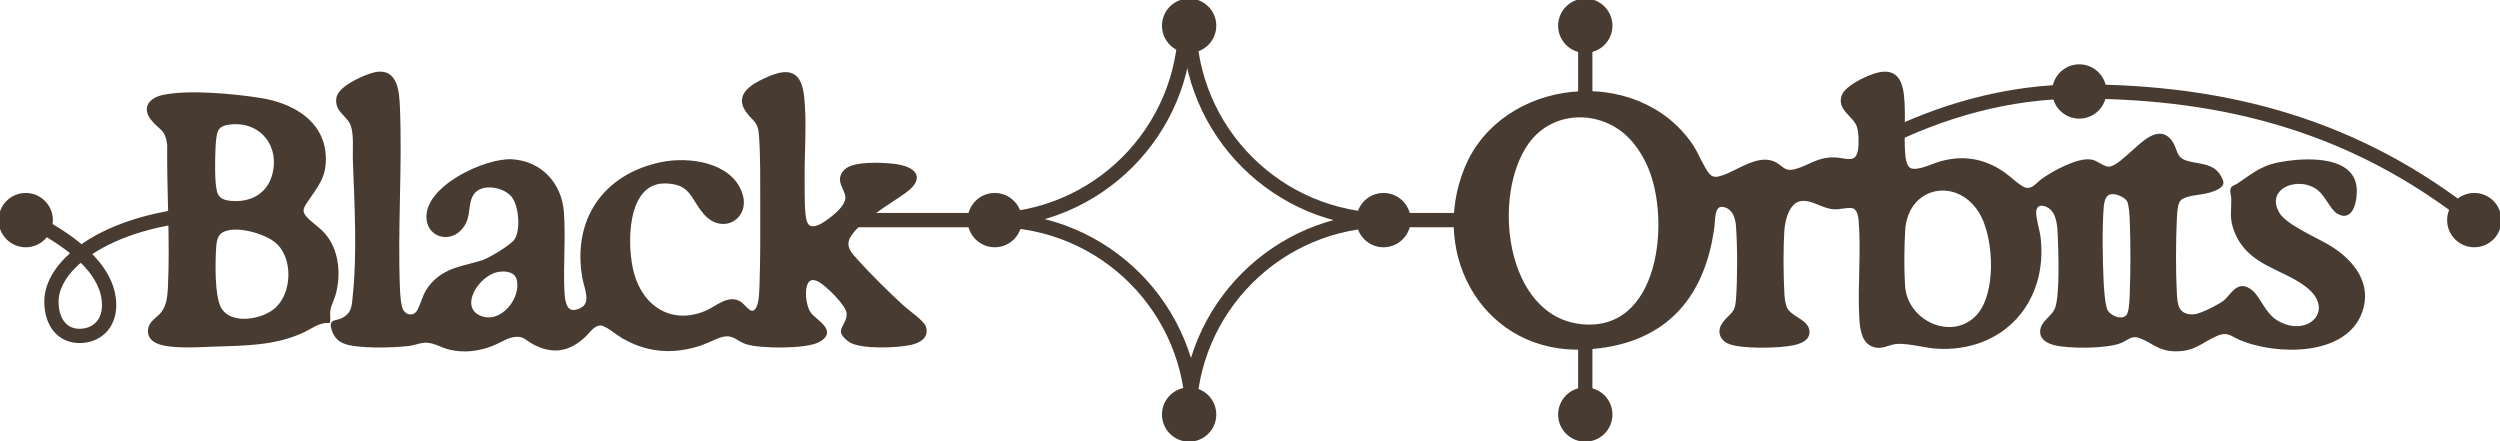
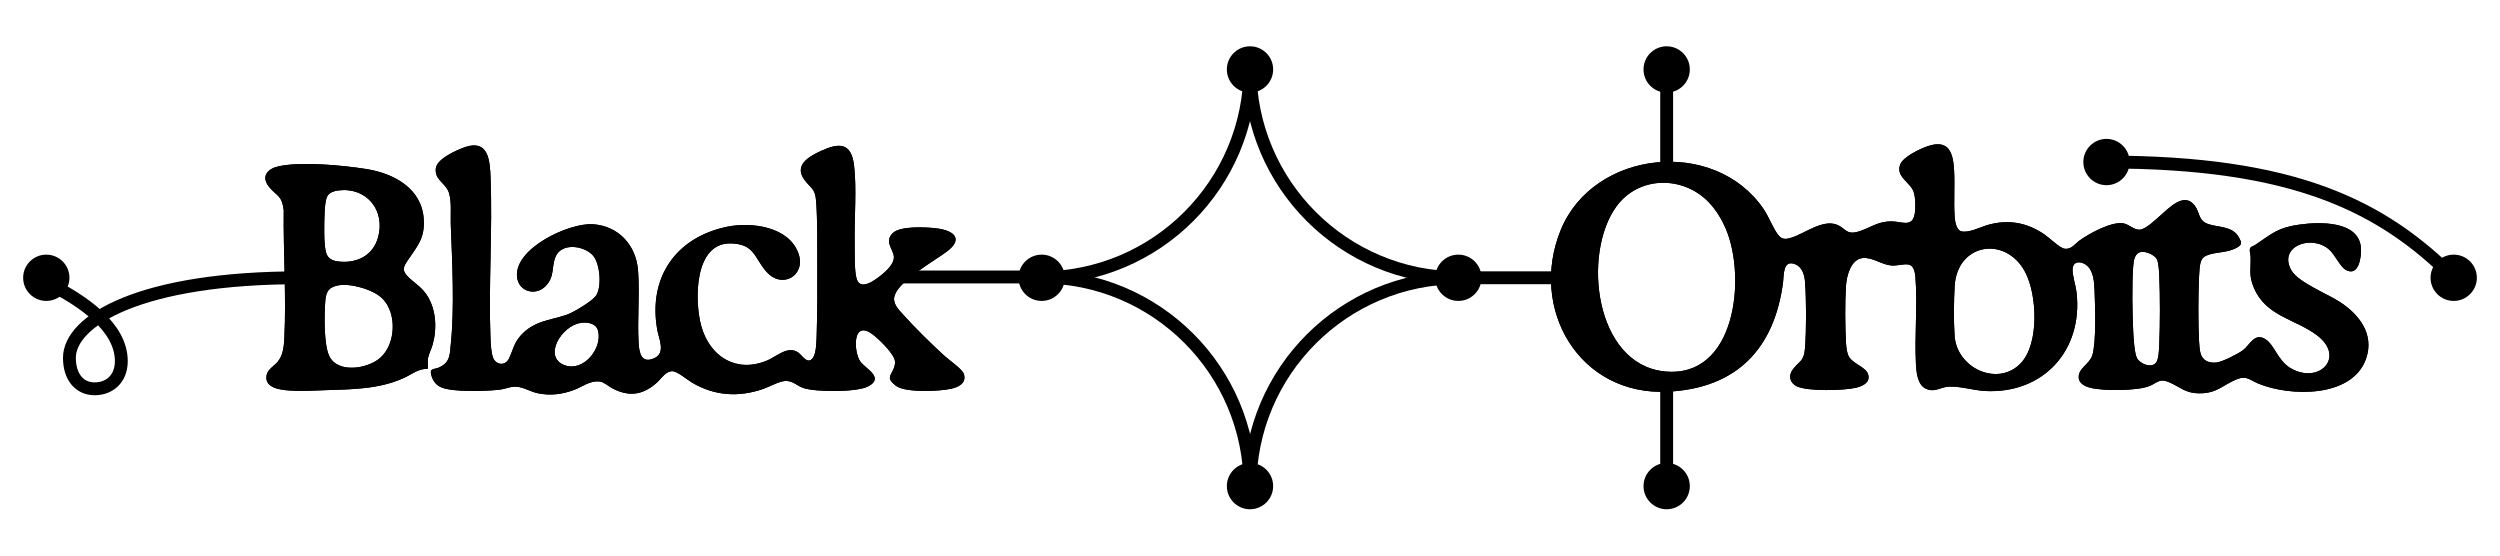
- <svg xmlns="http://www.w3.org/2000/svg" id="Layer_2" data-name="Layer 2" viewBox="0 0 874.55 154.01" fill="#483C32" stroke="#483C32">
+ <svg xmlns="http://www.w3.org/2000/svg" viewBox="0 0 972 216">
  <defs>
-     <style>
-       .cls-1 {
-         stroke-linecap: round;
-         stroke-linejoin: round;
-       }
- 
-       .cls-1, .cls-2 {
-         fill: none;
-         stroke-width: 5px;
-       }
- 
-       .cls-2 {
-         stroke-miterlimit: 10;
-       }
-     </style>
+     <style>.d{stroke-linecap:round;stroke-linejoin:round;}.d,.e{fill:none;stroke:#000;stroke-width:5px;}.e{stroke-miterlimit:10;}</style>
  </defs>
-   <g id="Layer_4" data-name="Layer 4">
-     <g>
-       <circle cx="415.98" cy="9" r="9" />
-       <circle cx="415.98" cy="145.01" r="9" />
-       <circle cx="554.56" cy="9" r="9" />
-       <circle cx="554.56" cy="145.01" r="9" />
-       <circle cx="483.98" cy="77" r="9" />
-       <circle cx="347.98" cy="77" r="9" />
-       <circle cx="727.38" cy="32" r="9" />
-       <circle cx="865.55" cy="77" r="9" />
-       <circle cx="9" cy="77" r="9" />
-       <g>
-         <path d="M107.01,76.31c2.23,2.42,5.04,3.88,7.18,6.82,4.05,5.56,4.52,13.25,2.76,19.75-.5,1.83-1.65,3.92-1.89,5.72-.18,1.31.11,2.57-.07,3.85-3.55-.13-6.15,2.09-9.17,3.49-9.77,4.51-20.43,4.47-31.02,4.82-3.86.13-7.78.39-11.67.22s-12.08-.48-10.74-6.28c.49-2.12,3.07-3.48,4.33-5.07,2.07-2.61,2.36-5.91,2.52-9.14.79-16.3-.43-33.4-.24-49.74-.75-5.95-2.7-5.35-5.71-9.07-3.22-3.99-.61-7.02,3.69-7.96,8.86-1.94,25-.41,34.14,1.05,10.65,1.69,21.61,7.5,22.33,19.56.45,7.52-2.59,10.45-6.33,16.09-1.53,2.31-2.2,3.62-.1,5.91ZM80.44,43.06c-1.62.18-3.48.66-4.39,2.1s-1.09,5.05-1.17,6.9c-.16,3.77-.34,11.48.52,14.96.69,2.78,2.79,3.52,5.43,3.75,6.86.61,12.89-2.51,14.83-9.36,2.96-10.43-4.27-19.59-15.22-18.36ZM97.44,85.2c-3.57-3.65-12.73-6.22-17.63-5.13-3.87.86-4.47,3.06-4.7,6.72-.32,5.09-.55,16.35,1.64,20.78,3.37,6.81,15.07,4.86,19.88.52,5.95-5.39,6.44-17.13.82-22.89Z" />
-         <path d="M160.8,80.29c-3.9,3.96-10.35,2.15-11.06-3.37-1.46-11.26,20.26-21.31,29.44-20.7,10.02.66,16.86,8.17,17.59,18.04.69,9.34-.33,18.9.22,28.24.23,3.97,1.19,8.12,6.21,5.74,4.37-2.07,1.67-7.42,1.03-10.97-3.62-20.34,7.24-35.98,27.22-40.08,9.44-1.94,24.03-.05,27.71,10.47,2.94,8.41-6.34,14.07-12.55,6.94-4.74-5.45-4.53-10.63-13.67-10.92-14.5-.45-14.27,22.53-11.59,32.15,3.33,11.97,13.73,18.44,25.75,13.31,3.64-1.55,7.93-5.84,11.93-3.05,1.57,1.09,3.74,5.08,5.8,1.97,1.28-1.93,1.3-6.52,1.38-8.91.3-9.18.26-18.64.24-27.8-.02-7.7.11-16.57-.46-24.2-.36-4.88-2.06-4.88-4.48-8.12-4.28-5.73,1.64-9.13,6.34-11.29,7.09-3.27,11.8-3.3,12.89,5.56,1.14,9.2.08,20.71.24,30.23.06,3.52-.17,11.03.79,13.99,1.55,4.79,7.24.32,9.63-1.57,1.92-1.52,4.98-4.38,4.83-7.05-.16-2.98-3.85-5.83-.47-9.2,2.94-2.93,13.12-2.36,17.12-1.87,6.67.83,10.63,4.06,3.8,9.12-5.01,3.71-18.4,11.22-20.17,17.02-.89,2.93,1.24,5.07,3.07,7.11,4.65,5.21,11.17,11.63,16.36,16.35,1.67,1.52,6.97,5.19,7.52,7.04,1.07,3.61-2.18,5.11-5.04,5.73-4.63,1.01-16.85,1.51-20.9-.85-.86-.5-2.78-2.17-2.85-3.2-.14-1.87,2.4-3.71,1.95-6.88-.41-2.89-7.35-9.69-9.95-11.1-6.68-3.63-5.88,8.03-3.53,11.37,1.99,2.83,9.55,6.25,3.17,9.69-4.41,2.38-20.39,2.27-25.2.69-2.53-.83-4.19-2.93-7.11-2.76-2.49.14-6.07,2.23-8.56,3.09-9.61,3.32-18.88,2.73-27.68-2.45-1.82-1.07-5.74-4.43-7.66-4.44-2.58-.02-4.28,2.87-5.94,4.37-5.5,4.99-11.05,5.73-17.63,2.16-1.42-.77-3.01-2.31-4.66-2.51-3.73-.46-6.57,1.94-9.82,3.19-4.67,1.8-9.5,2.41-14.41,1.33-3.35-.73-6.01-2.87-9.58-2.47-1.54.17-3.28.88-4.96,1.09-5.03.64-18.68,1.1-23.01-.96-1.95-.93-3.03-2.38-3.64-4.43-.97-3.24,1.01-2.23,3.31-3.39,4.02-2.02,3.79-4.97,4.19-8.81,1.5-14.45.54-32.17-.01-46.82-.14-3.69.56-9.96-1.15-13.18-1.61-3.04-5.21-4.32-4.64-8.54.5-3.68,8.31-7.14,11.51-8.2,8.92-2.96,9.5,5.24,9.76,11.76.82,20.72-.84,42.04-.02,62.76.08,2.02.28,5.89,1.09,7.64,1.22,2.66,4.67,3.01,6.06.16,1.67-3.42,1.81-5.92,4.62-9.05,5.09-5.66,11.19-5.82,17.77-8,2.5-.83,9.81-5.23,11.34-7.26,2.52-3.36,1.76-12.58-.99-15.77-3.43-3.97-12.41-5.19-14.67.56-1.56,3.98-.22,7.64-3.82,11.3ZM174.54,94.59c-7.58,1.04-14.94,13.31-6.28,16.47,7.34,2.68,14.73-6.62,12.96-13.41-.76-2.92-4.05-3.43-6.68-3.07Z" />
-       </g>
-       <path d="M745.62,53.56c3.4-2.86,9.45-9.75,13.67-4.16,2.11,2.8,1.29,5.89,5.35,7.23,4.15,1.38,9.42.69,11.87,5.21.99,1.84,1.3,2.63-.53,3.75-3.88,2.36-8.33,1.65-12.06,3.22-1.26.53-1.93,1.32-2.32,2.62s-.55,3.97-.61,5.45c-.35,7.8-.39,17.62,0,25.41.06,1.27.22,3.21.53,4.42.78,3.04,3.35,4.05,6.28,3.71,2.3-.27,8.36-3.35,10.27-4.79,2.63-1.99,4.44-6.9,8.63-4.32,3.66,2.25,4.84,8.34,9.83,11.29,11.06,6.52,21.6-4.23,10.3-12.77-8.42-6.35-19.79-7.31-24.51-18.41-2.14-5.03-1.13-7.23-1.3-12.19-.03-.92-.47-2.12-.28-2.96.21-.95,1.3-1.04,2.05-1.54,6.66-4.47,8.72-6.73,17.24-7.93,7.77-1.09,23.09-1.56,23.9,9.07.26,3.4-.87,11.65-6.15,8.39-1.99-1.23-4.08-5.99-6.43-7.94-6.98-5.8-19.79-.88-14.42,8.36,2.62,4.51,13.72,8.97,18.53,12.03,7.67,4.88,13.82,12.65,10.44,22.26-5.37,15.29-29.58,14.75-41.89,9.64-3.48-1.44-4.55-3.3-8.66-1.55-5.29,2.25-7.47,5.37-14.23,5.34-5.82-.03-7.63-2.66-12.15-4.47-3.36-1.35-4.42.43-7.12,1.58-4.69,2-18.13,2.02-23.08.75-2.08-.54-4.57-1.63-4.59-4.18-.03-3.54,4.18-5.01,5.28-8.39,1.62-4.96,1.12-19.48.89-25.2-.14-3.39-.35-7.95-3.38-10.08-2.15-1.51-5.07-1.39-5.17,1.79-.07,2.39,1.26,6.39,1.56,9.01,2.56,22.56-13.05,39.59-35.81,38.28-4.39-.25-11.26-2.37-15.22-1.5-2.69.59-4.65,1.96-7.52.65-3.31-1.51-3.73-6.39-3.9-9.58-.6-11.13.68-22.95-.22-33.94-.14-1.72-.62-4.41-2.63-4.78s-4.49.54-6.66.37c-3.96-.32-7.33-3.32-11.27-2.89-4.54.5-6.16,6.9-6.41,10.67-.43,6.43-.37,15.8,0,22.27.08,1.46.31,3.62.9,4.94,1.48,3.33,6.96,4.33,7.76,7.52.83,3.28-2.51,4.51-5.05,5.07-4.67,1.03-18.59,1.42-22.76-.62-2.77-1.36-3.34-4.15-1.52-6.57,2.55-3.4,4.34-2.99,4.73-8.31.54-7.3.54-18.51-.01-25.85-.2-2.62-1.13-5.69-3.82-6.74-4.89-1.91-4.34,4.38-4.72,7.19-3.45,25.73-17.98,40.96-44.6,42.37-34.63,1.84-54.38-32.25-41.8-62.92,12.74-31.06,59.72-36.11,78.85-8.08,2.04,2.99,3.84,7.89,5.88,10.3,1.47,1.74,3.07,1.42,5.03.79,5.18-1.65,12.04-7.16,17.6-5,3.26,1.27,3.55,3.98,8.02,2.76,4.8-1.32,7.4-4.03,13.15-4.06,3.96-.02,8.14,2.56,9.08-2.93.39-2.28.33-6.33-.42-8.53-1.28-3.77-7.02-5.84-5.25-10.62,1.13-3.05,7.8-6.19,10.8-7.18,8.16-2.71,9.8,2.56,10.18,9.48.32,5.85-.2,12.14.22,17.98.12,1.67.56,5.05,2.46,5.63,2.81.87,7.58-1.65,10.4-2.44,8.02-2.26,15.21-.98,22.05,3.7,1.84,1.26,5.92,5.22,7.74,5.52,2.71.45,4.02-1.81,5.92-3.19,3.72-2.7,12.62-7.57,17.16-6.63,2.12.44,4.2,2.66,6.28,2.44,2.43-.26,5.83-3.69,7.68-5.25ZM570.57,48.35c-9.94-10.63-27.44-10.64-36.19,1.5-13.24,18.39-8.4,61.09,18.64,64.03,27.93,3.04,32.01-36.52,23.97-55.43-1.52-3.58-3.75-7.26-6.42-10.1ZM691.71,110.66c7.19-7.58,6.31-26.6,1.69-35.35-7.57-14.34-26.49-11.28-27.44,5.42-.33,5.75-.41,13.62-.02,19.35.86,12.63,16.88,19.96,25.77,10.59ZM738.71,67.41c-2.74.26-3.16,3.24-3.32,5.46-.55,7.49-.35,18.03,0,25.61.1,2.26.5,8.48,1.45,10.24,1.23,2.28,5.6,4.02,7.42,1.78,1.05-1.29,1.18-5.29,1.25-7.06.32-8.43.35-18.34,0-26.77-.07-1.61-.26-5.15-.96-6.45-.87-1.63-4.05-2.99-5.84-2.81Z" />
-       <path class="cls-2" d="M485.27,77c-38.27,0-69.29-31.02-69.29-69.29" />
-       <path class="cls-2" d="M414.69,7.72c0,38.27-31.02,69.29-69.29,69.29" />
-       <path class="cls-2" d="M417.26,146.29c0-38.27-31.02-69.29-69.29-69.29h-52.65" />
-       <path class="cls-1" d="M9,76.16c14.75,7.25,29.17,17.52,29.17,30.59,0,6.91-4.64,10.76-10.36,10.76-6.01,0-9.82-4.75-9.82-12.05,0-14.35,23.29-31.12,63.88-31.12" />
-       <path class="cls-2" d="M415.98,146.29c0-38.27,31.02-69.29,69.29-69.29h32.29" />
-       <line class="cls-2" x1="554.56" y1="9" x2="554.56" y2="35.01" />
-       <line class="cls-2" x1="554.56" y1="146.29" x2="554.56" y2="119.03" />
-       <path class="cls-2" d="M865.55,77c-41.11-32.74-86.5-45-138.17-45-25.28,0-48.57,6.91-69.33,17.32" />
-     </g>
+   <g id="a">
+     <path d="M158.32,107.26c2.23,2.42,5.04,3.88,7.18,6.82,4.05,5.56,4.52,13.25,2.76,19.75-.5,1.83-1.65,3.92-1.89,5.72-.18,1.31.11,2.57-.07,3.85-3.55-.13-6.15,2.09-9.17,3.49-9.77,4.51-20.43,4.47-31.02,4.82-3.86.13-7.78.39-11.67.22s-12.08-.48-10.74-6.28c.49-2.12,3.07-3.48,4.33-5.07,2.07-2.61,2.36-5.91,2.52-9.14.79-16.3-.43-33.4-.24-49.74-.75-5.95-2.7-5.35-5.71-9.07-3.22-3.99-.61-7.02,3.69-7.96,8.86-1.94,25-.41,34.14,1.05,10.65,1.69,21.61,7.5,22.33,19.56.45,7.52-2.59,10.45-6.33,16.09-1.53,2.31-2.2,3.62-.1,5.91ZM131.75,74.02c-1.62.18-3.48.66-4.39,2.1s-1.09,5.05-1.17,6.9c-.16,3.77-.34,11.48.52,14.96.69,2.78,2.79,3.52,5.43,3.75,6.86.61,12.89-2.51,14.83-9.36,2.96-10.43-4.27-19.59-15.22-18.36ZM148.75,116.15c-3.57-3.65-12.73-6.22-17.63-5.13-3.87.86-4.47,3.06-4.7,6.72-.32,5.09-.55,16.35,1.64,20.78,3.37,6.81,15.07,4.86,19.88.52,5.95-5.39,6.44-17.13.82-22.89Z" />
+     <path d="M212.11,111.25c-3.9,3.96-10.35,2.15-11.06-3.37-1.46-11.26,20.26-21.31,29.44-20.7,10.02.66,16.86,8.17,17.59,18.04.69,9.34-.33,18.9.22,28.24.23,3.97,1.19,8.12,6.21,5.74,4.37-2.07,1.67-7.42,1.03-10.97-3.62-20.34,7.24-35.98,27.22-40.08,9.44-1.94,24.03-.05,27.71,10.47,2.94,8.41-6.34,14.07-12.55,6.94-4.74-5.45-4.53-10.63-13.67-10.92-14.5-.45-14.27,22.53-11.59,32.15,3.33,11.97,13.73,18.44,25.75,13.31,3.64-1.55,7.93-5.84,11.93-3.05,1.57,1.09,3.74,5.08,5.8,1.97,1.28-1.93,1.3-6.52,1.38-8.91.3-9.18.26-18.64.24-27.8-.02-7.7.11-16.57-.46-24.2-.36-4.88-2.06-4.88-4.48-8.12-4.28-5.73,1.64-9.13,6.34-11.29,7.09-3.27,11.8-3.3,12.89,5.56s.08,20.71.24,30.23c.06,3.52-.17,11.03.79,13.99,1.55,4.79,7.24.32,9.63-1.57,1.92-1.52,4.98-4.38,4.83-7.05-.16-2.98-3.85-5.83-.47-9.2,2.94-2.93,13.12-2.36,17.12-1.87,6.67.83,10.63,4.06,3.8,9.12-5.01,3.71-18.4,11.22-20.17,17.02-.89,2.93,1.24,5.07,3.07,7.11,4.65,5.21,11.17,11.63,16.36,16.35,1.67,1.52,6.97,5.19,7.52,7.04,1.07,3.61-2.18,5.11-5.04,5.73-4.63,1.01-16.85,1.51-20.9-.85-.86-.5-2.78-2.17-2.85-3.2-.14-1.87,2.4-3.71,1.95-6.88-.41-2.89-7.35-9.69-9.95-11.1-6.68-3.63-5.88,8.03-3.53,11.37,1.99,2.83,9.55,6.25,3.17,9.69-4.41,2.38-20.39,2.27-25.2.69-2.53-.83-4.19-2.93-7.11-2.76-2.49.14-6.07,2.23-8.56,3.09-9.61,3.32-18.88,2.73-27.68-2.45-1.82-1.07-5.74-4.43-7.66-4.44-2.58-.02-4.28,2.87-5.94,4.37-5.5,4.99-11.05,5.73-17.63,2.16-1.42-.77-3.01-2.31-4.66-2.51-3.73-.46-6.57,1.94-9.82,3.19-4.67,1.8-9.5,2.41-14.41,1.33-3.35-.73-6.01-2.87-9.58-2.47-1.54.17-3.28.88-4.96,1.09-5.03.64-18.68,1.1-23.01-.96-1.95-.93-3.03-2.38-3.64-4.43-.97-3.24,1.01-2.23,3.31-3.39,4.02-2.02,3.79-4.97,4.19-8.81,1.5-14.45.54-32.17-.01-46.82-.14-3.69.56-9.96-1.15-13.18-1.61-3.04-5.21-4.32-4.64-8.54.5-3.68,8.31-7.14,11.51-8.2,8.92-2.96,9.5,5.24,9.76,11.76.82,20.72-.84,42.04-.02,62.76.08,2.02.28,5.89,1.09,7.64,1.22,2.66,4.67,3.01,6.06.16,1.67-3.42,1.81-5.92,4.62-9.05,5.09-5.66,11.19-5.82,17.77-8,2.5-.83,9.81-5.23,11.34-7.26,2.52-3.36,1.76-12.58-.99-15.77-3.43-3.97-12.41-5.19-14.67.56-1.56,3.98-.22,7.64-3.82,11.3ZM225.85,125.54c-7.58,1.04-14.94,13.31-6.28,16.47,7.34,2.68,14.73-6.62,12.96-13.41-.76-2.92-4.05-3.43-6.68-3.07Z" />
+     <path d="M839.63,84.08c3.4-2.86,9.45-9.75,13.67-4.16,2.11,2.8,1.29,5.89,5.35,7.23s9.42.69,11.87,5.21c.99,1.84,1.3,2.63-.53,3.75-3.88,2.36-8.33,1.65-12.06,3.22-1.26.53-1.93,1.32-2.32,2.62s-.55,3.97-.61,5.45c-.35,7.8-.39,17.62,0,25.41.06,1.27.22,3.21.53,4.42.78,3.04,3.35,4.05,6.28,3.71,2.3-.27,8.36-3.35,10.27-4.79,2.63-1.99,4.44-6.9,8.63-4.32,3.66,2.25,4.84,8.34,9.83,11.29,11.06,6.52,21.6-4.23,10.3-12.77-8.42-6.35-19.79-7.31-24.51-18.41-2.14-5.03-1.13-7.23-1.3-12.19-.03-.92-.47-2.12-.28-2.96.21-.95,1.3-1.04,2.05-1.54,6.66-4.47,8.72-6.73,17.24-7.93,7.77-1.09,23.09-1.56,23.9,9.07.26,3.4-.87,11.65-6.15,8.39-1.99-1.23-4.08-5.99-6.43-7.94-6.98-5.8-19.79-.88-14.42,8.36,2.62,4.51,13.72,8.97,18.53,12.03,7.67,4.88,13.82,12.65,10.44,22.26-5.37,15.29-29.58,14.75-41.89,9.64-3.48-1.44-4.55-3.3-8.66-1.55-5.29,2.25-7.47,5.37-14.23,5.34-5.82-.03-7.63-2.66-12.15-4.47-3.36-1.35-4.42.43-7.12,1.58-4.69,2-18.13,2.02-23.08.75-2.08-.54-4.57-1.63-4.59-4.18-.03-3.54,4.18-5.01,5.28-8.39,1.62-4.96,1.12-19.48.89-25.2-.14-3.39-.35-7.95-3.38-10.08-2.15-1.51-5.07-1.39-5.17,1.79-.07,2.39,1.26,6.39,1.56,9.01,2.56,22.56-13.05,39.59-35.81,38.28-4.39-.25-11.26-2.37-15.22-1.5-2.69.59-4.65,1.96-7.52.65-3.31-1.51-3.73-6.39-3.9-9.58-.6-11.13.68-22.95-.22-33.94-.14-1.72-.62-4.41-2.63-4.78-1.96-.36-4.49.54-6.66.37-3.96-.32-7.33-3.32-11.27-2.89-4.54.5-6.16,6.9-6.41,10.67-.43,6.43-.37,15.8,0,22.27.08,1.46.31,3.62.9,4.94,1.48,3.33,6.96,4.33,7.76,7.52s-2.51,4.51-5.05,5.07c-4.67,1.03-18.59,1.42-22.76-.62-2.77-1.36-3.34-4.15-1.52-6.57,2.55-3.4,4.34-2.99,4.73-8.31.54-7.3.54-18.51-.01-25.85-.2-2.62-1.13-5.69-3.82-6.74-4.89-1.91-4.34,4.38-4.72,7.19-3.45,25.73-17.98,40.96-44.6,42.37-34.63,1.84-54.38-32.25-41.8-62.92,12.74-31.06,59.72-36.11,78.85-8.08,2.04,2.99,3.84,7.89,5.88,10.3,1.47,1.74,3.07,1.42,5.03.79,5.18-1.65,12.04-7.16,17.6-5,3.26,1.27,3.55,3.98,8.02,2.76,4.8-1.32,7.4-4.03,13.15-4.06,3.96-.02,8.14,2.56,9.08-2.93.39-2.28.33-6.33-.42-8.53-1.28-3.77-7.02-5.84-5.25-10.62,1.13-3.05,7.8-6.19,10.8-7.18,8.16-2.71,9.8,2.56,10.18,9.48.32,5.85-.2,12.14.22,17.98.12,1.67.56,5.05,2.46,5.63,2.81.87,7.58-1.65,10.4-2.44,8.02-2.26,15.21-.98,22.05,3.7,1.84,1.26,5.92,5.22,7.74,5.52,2.71.45,4.02-1.81,5.92-3.19,3.72-2.7,12.62-7.57,17.16-6.63,2.12.44,4.2,2.66,6.28,2.44,2.43-.26,5.83-3.69,7.68-5.25ZM664.58,78.86c-9.94-10.63-27.44-10.64-36.19,1.5-13.24,18.39-8.4,61.09,18.64,64.03,27.93,3.04,32.01-36.52,23.97-55.43-1.52-3.58-3.75-7.26-6.42-10.1ZM785.72,141.17c7.19-7.58,6.31-26.6,1.69-35.35-7.57-14.34-26.49-11.28-27.44,5.42-.33,5.75-.41,13.62-.02,19.35.86,12.63,16.88,19.96,25.77,10.59ZM832.72,97.93c-2.74.26-3.16,3.24-3.32,5.46-.55,7.49-.35,18.03,0,25.61.1,2.26.5,8.48,1.45,10.24,1.23,2.28,5.6,4.02,7.42,1.78,1.05-1.29,1.18-5.29,1.25-7.06.32-8.43.35-18.34,0-26.77-.07-1.61-.26-5.15-.96-6.45-.87-1.63-4.05-2.99-5.84-2.81Z" />
+   </g>
+   <g id="b">
+     <path d="M158.32,107.26c2.23,2.42,5.04,3.88,7.18,6.82,4.05,5.56,4.52,13.25,2.76,19.75-.5,1.83-1.65,3.92-1.89,5.72-.18,1.31.11,2.57-.07,3.85-3.55-.13-6.15,2.09-9.17,3.49-9.77,4.51-20.43,4.47-31.02,4.82-3.86.13-7.78.39-11.67.22s-12.08-.48-10.74-6.28c.49-2.12,3.07-3.48,4.33-5.07,2.07-2.61,2.36-5.91,2.52-9.14.79-16.3-.43-33.4-.24-49.74-.75-5.95-2.7-5.35-5.71-9.07-3.22-3.99-.61-7.02,3.69-7.96,8.86-1.94,25-.41,34.14,1.05,10.65,1.69,21.61,7.5,22.33,19.56.45,7.52-2.59,10.45-6.33,16.09-1.53,2.31-2.2,3.62-.1,5.91ZM131.75,74.02c-1.62.18-3.48.66-4.39,2.1s-1.09,5.05-1.17,6.9c-.16,3.77-.34,11.48.52,14.96.69,2.78,2.79,3.52,5.43,3.75,6.86.61,12.89-2.51,14.83-9.36,2.96-10.43-4.27-19.59-15.22-18.36ZM148.75,116.15c-3.57-3.65-12.73-6.22-17.63-5.13-3.87.86-4.47,3.06-4.7,6.72-.32,5.09-.55,16.35,1.64,20.78,3.37,6.81,15.07,4.86,19.88.52,5.95-5.39,6.44-17.13.82-22.89Z" />
+     <path d="M212.11,111.25c-3.9,3.96-10.35,2.15-11.06-3.37-1.46-11.26,20.26-21.31,29.44-20.7,10.02.66,16.86,8.17,17.59,18.04.69,9.34-.33,18.9.22,28.24.23,3.97,1.19,8.12,6.21,5.74,4.37-2.07,1.67-7.42,1.03-10.97-3.62-20.34,7.24-35.98,27.22-40.08,9.44-1.94,24.03-.05,27.71,10.47,2.94,8.41-6.34,14.07-12.55,6.94-4.74-5.45-4.53-10.63-13.67-10.92-14.5-.45-14.27,22.53-11.59,32.15,3.33,11.97,13.73,18.44,25.75,13.31,3.64-1.55,7.93-5.84,11.93-3.05,1.57,1.09,3.74,5.08,5.8,1.97,1.28-1.93,1.3-6.52,1.38-8.91.3-9.18.26-18.64.24-27.8-.02-7.7.11-16.57-.46-24.2-.36-4.88-2.06-4.88-4.48-8.12-4.28-5.73,1.64-9.13,6.34-11.29,7.09-3.27,11.8-3.3,12.89,5.56s.08,20.71.24,30.23c.06,3.52-.17,11.03.79,13.99,1.55,4.79,7.24.32,9.63-1.57,1.92-1.52,4.98-4.38,4.83-7.05-.16-2.98-3.85-5.83-.47-9.2,2.94-2.93,13.12-2.36,17.12-1.87,6.67.83,10.63,4.06,3.8,9.12-5.01,3.71-18.4,11.22-20.17,17.02-.89,2.93,1.24,5.07,3.07,7.11,4.65,5.21,11.17,11.63,16.36,16.35,1.67,1.52,6.97,5.19,7.52,7.04,1.07,3.61-2.18,5.11-5.04,5.73-4.63,1.01-16.85,1.51-20.9-.85-.86-.5-2.78-2.17-2.85-3.2-.14-1.87,2.4-3.71,1.95-6.88-.41-2.89-7.35-9.69-9.95-11.1-6.68-3.63-5.88,8.03-3.53,11.37,1.99,2.83,9.55,6.25,3.17,9.69-4.41,2.38-20.39,2.27-25.2.69-2.53-.83-4.19-2.93-7.11-2.76-2.49.14-6.07,2.23-8.56,3.09-9.61,3.32-18.88,2.73-27.68-2.45-1.82-1.07-5.74-4.43-7.66-4.44-2.58-.02-4.28,2.87-5.94,4.37-5.5,4.99-11.05,5.73-17.63,2.16-1.42-.77-3.01-2.31-4.66-2.51-3.73-.46-6.57,1.94-9.82,3.19-4.67,1.8-9.5,2.41-14.41,1.33-3.35-.73-6.01-2.87-9.58-2.47-1.54.17-3.28.88-4.96,1.09-5.03.64-18.68,1.1-23.01-.96-1.95-.93-3.03-2.38-3.64-4.43-.97-3.24,1.01-2.23,3.31-3.39,4.02-2.02,3.79-4.97,4.19-8.81,1.5-14.45.54-32.17-.01-46.82-.14-3.69.56-9.96-1.15-13.18-1.61-3.04-5.21-4.32-4.64-8.54.5-3.68,8.31-7.14,11.51-8.2,8.92-2.96,9.5,5.24,9.76,11.76.82,20.72-.84,42.04-.02,62.76.08,2.02.28,5.89,1.09,7.64,1.22,2.66,4.67,3.01,6.06.16,1.67-3.42,1.81-5.92,4.62-9.05,5.09-5.66,11.19-5.82,17.77-8,2.5-.83,9.81-5.23,11.34-7.26,2.52-3.36,1.76-12.58-.99-15.77-3.43-3.97-12.41-5.19-14.67.56-1.56,3.98-.22,7.64-3.82,11.3ZM225.85,125.54c-7.58,1.04-14.94,13.31-6.28,16.47,7.34,2.68,14.73-6.62,12.96-13.41-.76-2.92-4.05-3.43-6.68-3.07Z" />
+     <path d="M839.63,84.08c3.4-2.86,9.45-9.75,13.67-4.16,2.11,2.8,1.29,5.89,5.35,7.23s9.42.69,11.87,5.21c.99,1.84,1.3,2.63-.53,3.75-3.88,2.36-8.33,1.65-12.06,3.22-1.26.53-1.93,1.32-2.32,2.62s-.55,3.97-.61,5.45c-.35,7.8-.39,17.62,0,25.41.06,1.27.22,3.21.53,4.42.78,3.04,3.35,4.05,6.28,3.71,2.3-.27,8.36-3.35,10.27-4.79,2.63-1.99,4.44-6.9,8.63-4.32,3.66,2.25,4.84,8.34,9.83,11.29,11.06,6.52,21.6-4.23,10.3-12.77-8.42-6.35-19.79-7.31-24.51-18.41-2.14-5.03-1.13-7.23-1.3-12.19-.03-.92-.47-2.12-.28-2.96.21-.95,1.3-1.04,2.05-1.54,6.66-4.47,8.72-6.73,17.24-7.93,7.77-1.09,23.09-1.56,23.9,9.07.26,3.4-.87,11.65-6.15,8.39-1.99-1.23-4.08-5.99-6.43-7.94-6.98-5.8-19.79-.88-14.42,8.36,2.62,4.51,13.72,8.97,18.53,12.03,7.67,4.88,13.82,12.65,10.44,22.26-5.37,15.29-29.58,14.75-41.89,9.64-3.48-1.44-4.55-3.3-8.66-1.55-5.29,2.25-7.47,5.37-14.23,5.34-5.82-.03-7.63-2.66-12.15-4.47-3.36-1.35-4.42.43-7.12,1.58-4.69,2-18.13,2.02-23.08.75-2.08-.54-4.57-1.63-4.59-4.18-.03-3.54,4.18-5.01,5.28-8.39,1.62-4.96,1.12-19.48.89-25.2-.14-3.39-.35-7.95-3.38-10.08-2.15-1.51-5.07-1.39-5.17,1.79-.07,2.39,1.26,6.39,1.56,9.01,2.56,22.56-13.05,39.59-35.81,38.28-4.39-.25-11.26-2.37-15.22-1.5-2.69.59-4.65,1.96-7.52.65-3.31-1.51-3.73-6.39-3.9-9.58-.6-11.13.68-22.95-.22-33.94-.14-1.72-.62-4.41-2.63-4.78-1.96-.36-4.49.54-6.66.37-3.96-.32-7.33-3.32-11.27-2.89-4.54.5-6.16,6.9-6.41,10.67-.43,6.43-.37,15.8,0,22.27.08,1.46.31,3.62.9,4.94,1.48,3.33,6.96,4.33,7.76,7.52s-2.51,4.51-5.05,5.07c-4.67,1.03-18.59,1.42-22.76-.62-2.77-1.36-3.34-4.15-1.52-6.57,2.55-3.4,4.34-2.99,4.73-8.31.54-7.3.54-18.51-.01-25.85-.2-2.62-1.13-5.69-3.82-6.74-4.89-1.91-4.34,4.38-4.72,7.19-3.45,25.73-17.98,40.96-44.6,42.37-34.63,1.84-54.38-32.25-41.8-62.92,12.74-31.06,59.72-36.11,78.85-8.08,2.04,2.99,3.84,7.89,5.88,10.3,1.47,1.74,3.07,1.42,5.03.79,5.18-1.65,12.04-7.16,17.6-5,3.26,1.27,3.55,3.98,8.02,2.76,4.8-1.32,7.4-4.03,13.15-4.06,3.96-.02,8.14,2.56,9.08-2.93.39-2.28.33-6.33-.42-8.53-1.28-3.77-7.02-5.84-5.25-10.62,1.13-3.05,7.8-6.19,10.8-7.18,8.16-2.71,9.8,2.56,10.18,9.48.32,5.85-.2,12.14.22,17.98.12,1.67.56,5.05,2.46,5.63,2.81.87,7.58-1.65,10.4-2.44,8.02-2.26,15.21-.98,22.05,3.7,1.84,1.26,5.92,5.22,7.74,5.52,2.71.45,4.02-1.81,5.92-3.19,3.72-2.7,12.62-7.57,17.16-6.63,2.12.44,4.2,2.66,6.28,2.44,2.43-.26,5.83-3.69,7.68-5.25ZM664.58,78.86c-9.94-10.63-27.44-10.64-36.19,1.5-13.24,18.39-8.4,61.09,18.64,64.03,27.93,3.04,32.01-36.52,23.97-55.43-1.52-3.58-3.75-7.26-6.42-10.1ZM785.72,141.17c7.19-7.58,6.31-26.6,1.69-35.35-7.57-14.34-26.49-11.28-27.44,5.42-.33,5.75-.41,13.62-.02,19.35.86,12.63,16.88,19.96,25.77,10.59ZM832.72,97.93c-2.74.26-3.16,3.24-3.32,5.46-.55,7.49-.35,18.03,0,25.61.1,2.26.5,8.48,1.45,10.24,1.23,2.28,5.6,4.02,7.42,1.78,1.05-1.29,1.18-5.29,1.25-7.06.32-8.43.35-18.34,0-26.77-.07-1.61-.26-5.15-.96-6.45-.87-1.63-4.05-2.99-5.84-2.81Z" />
+     <circle cx="486" cy="27" r="9" />
+     <circle cx="486" cy="189" r="9" />
+     <circle cx="648" cy="27" r="9" />
+     <circle cx="648" cy="189" r="9" />
+     <circle cx="567" cy="108" r="9" />
+     <circle cx="405" cy="108" r="9" />
+     <circle cx="819" cy="63" r="9" />
+     <circle cx="954" cy="108" r="9" />
+     <circle cx="18" cy="108" r="9" />
+   </g>
+   <g id="c">
+     <path class="d" d="M18,109.82c14.75,7.25,29.17,17.52,29.17,30.59,0,6.91-4.64,10.76-10.36,10.76-6.01,0-9.82-4.75-9.82-12.05,0-14.35,27.33-31.26,90.4-31.12" />
+     <path class="e" d="M486,189c0-44.91-36.4-81.31-81.31-81.31h-53.69" />
+     <path class="d" d="M819,63c72.74,0,106.89,16.89,135,45" />
+     <path class="e" d="M486,26.69c0,44.91,36.4,81.31,81.31,81.31h44.69" />
+     <path class="e" d="M404.69,108c44.91,0,81.31-36.4,81.31-81.31" />
+     <path class="e" d="M567.31,108c-44.91,0-81.31,36.4-81.31,81.31" />
+     <line class="e" x1="648" y1="148.34" x2="648" y2="189" />
+     <line class="e" x1="648" y1="67.34" x2="648" y2="27" />
  </g>
</svg>
